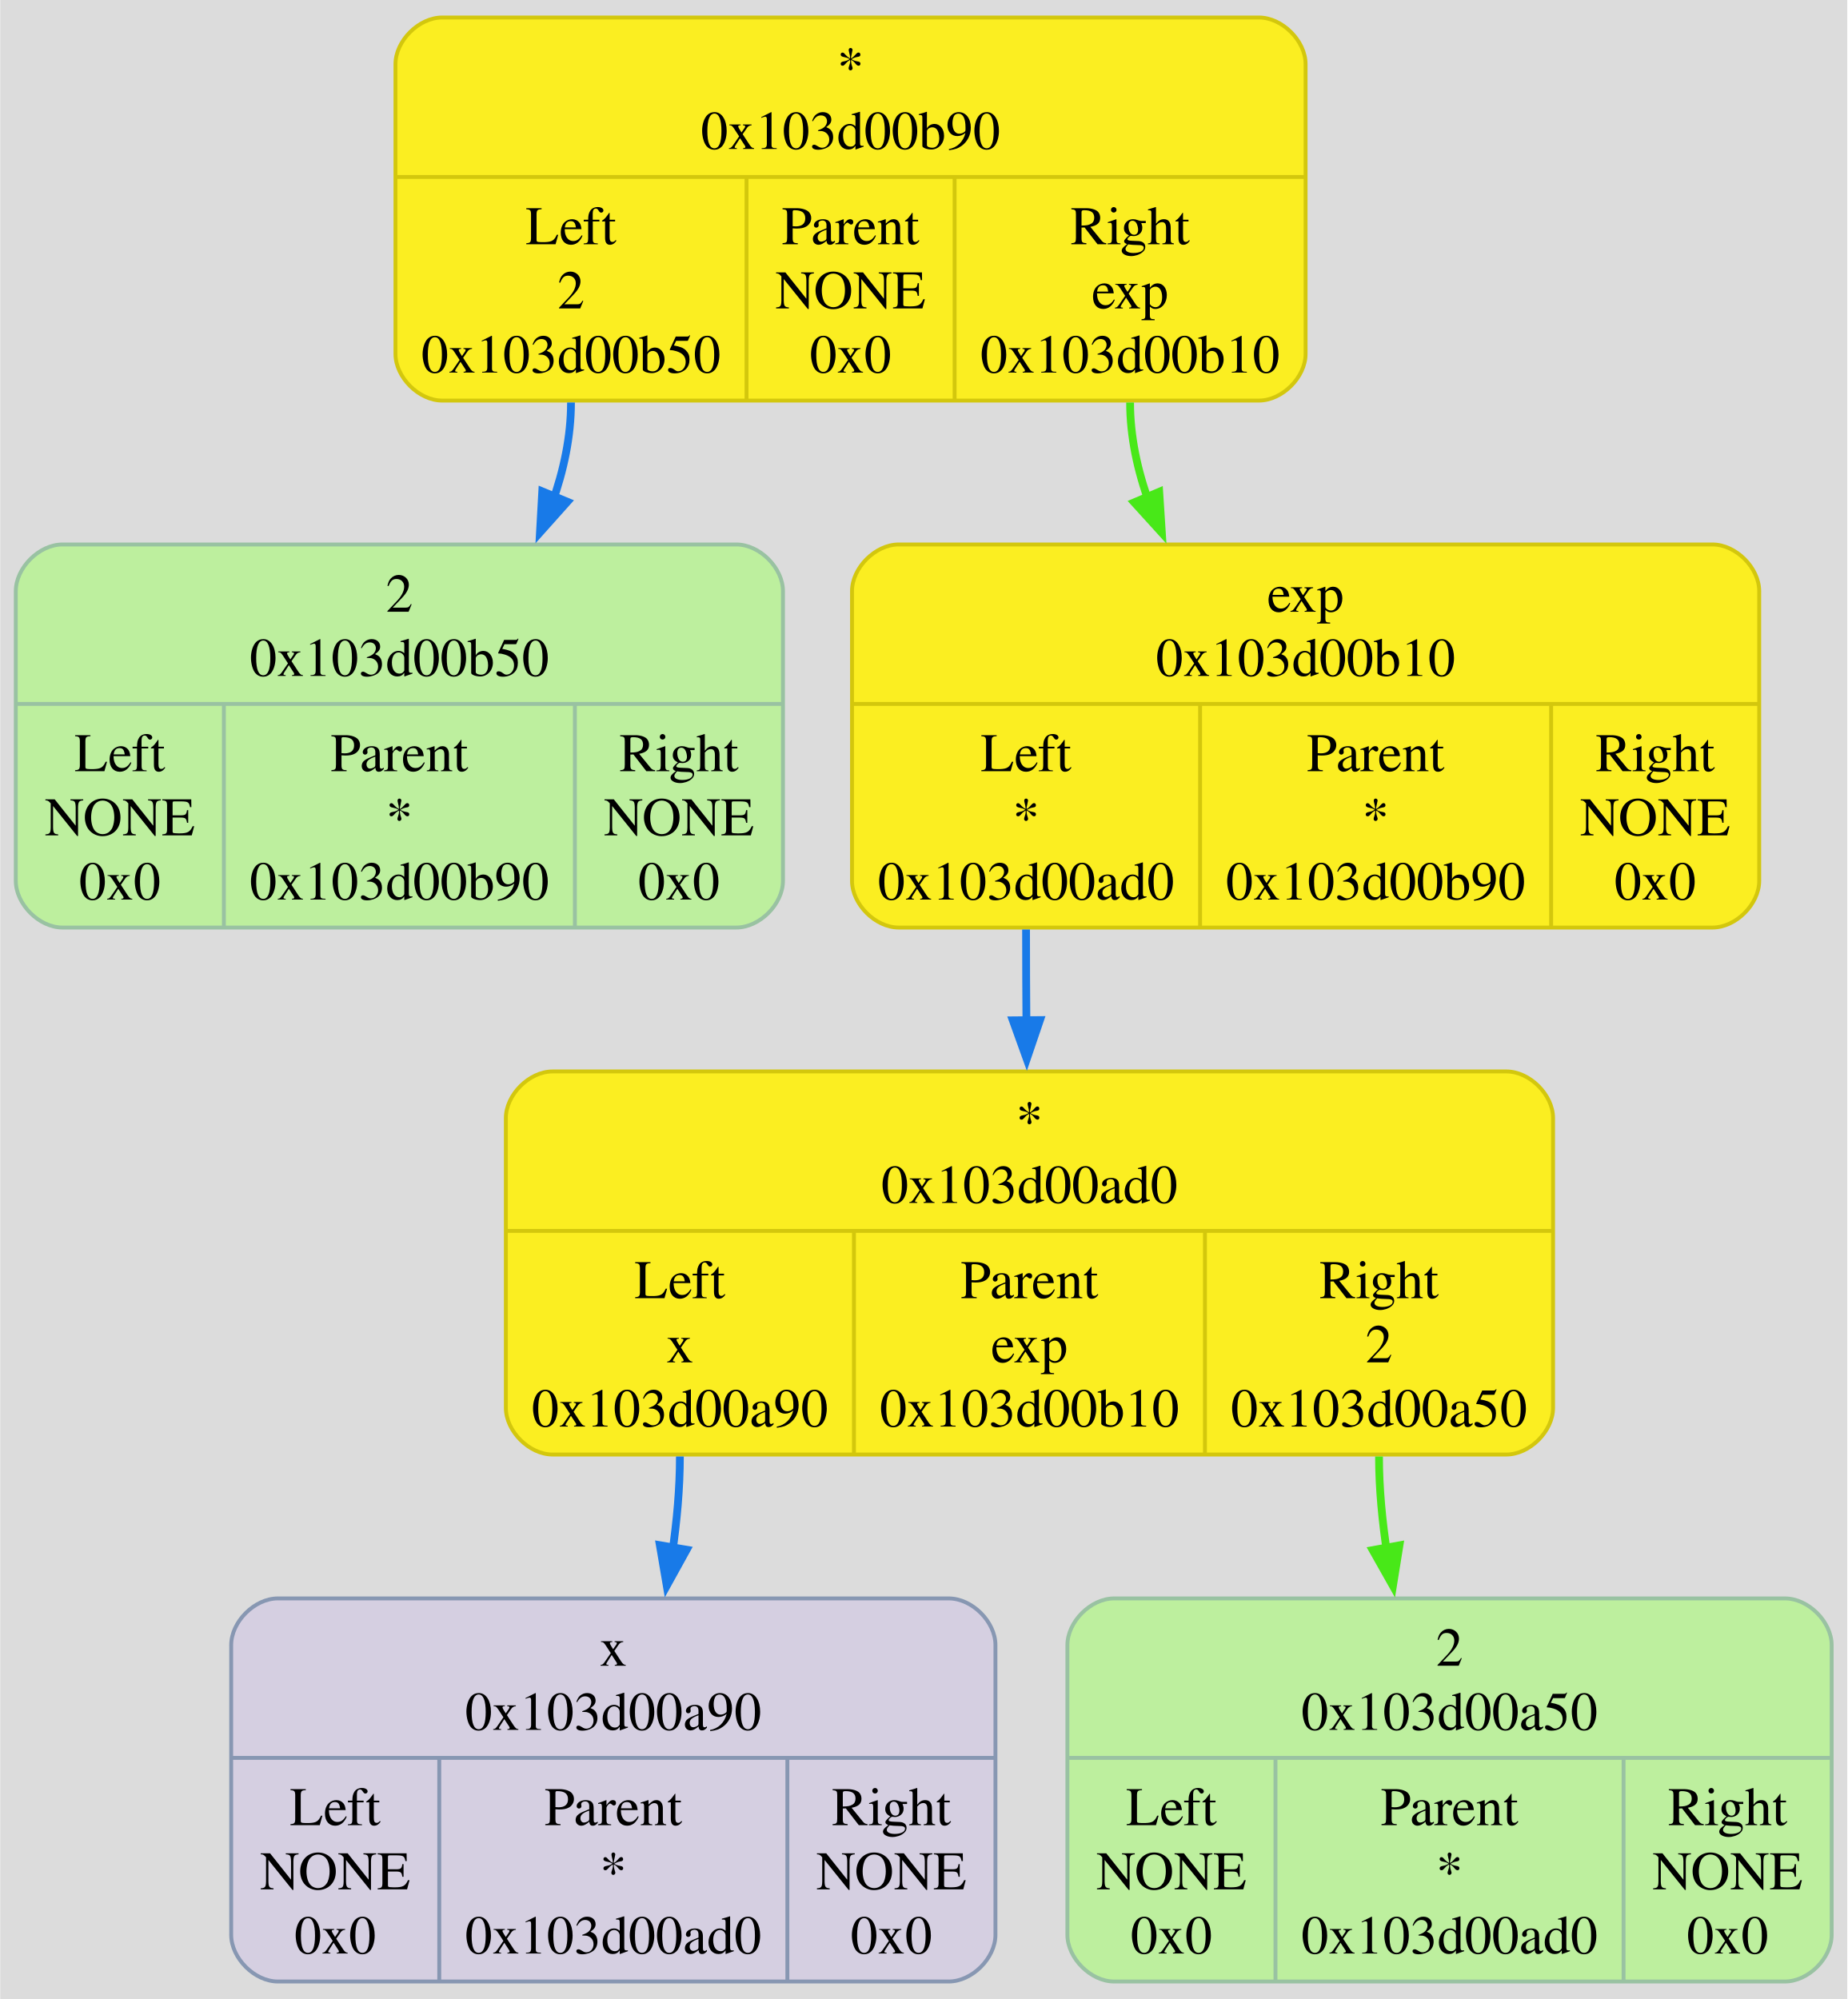
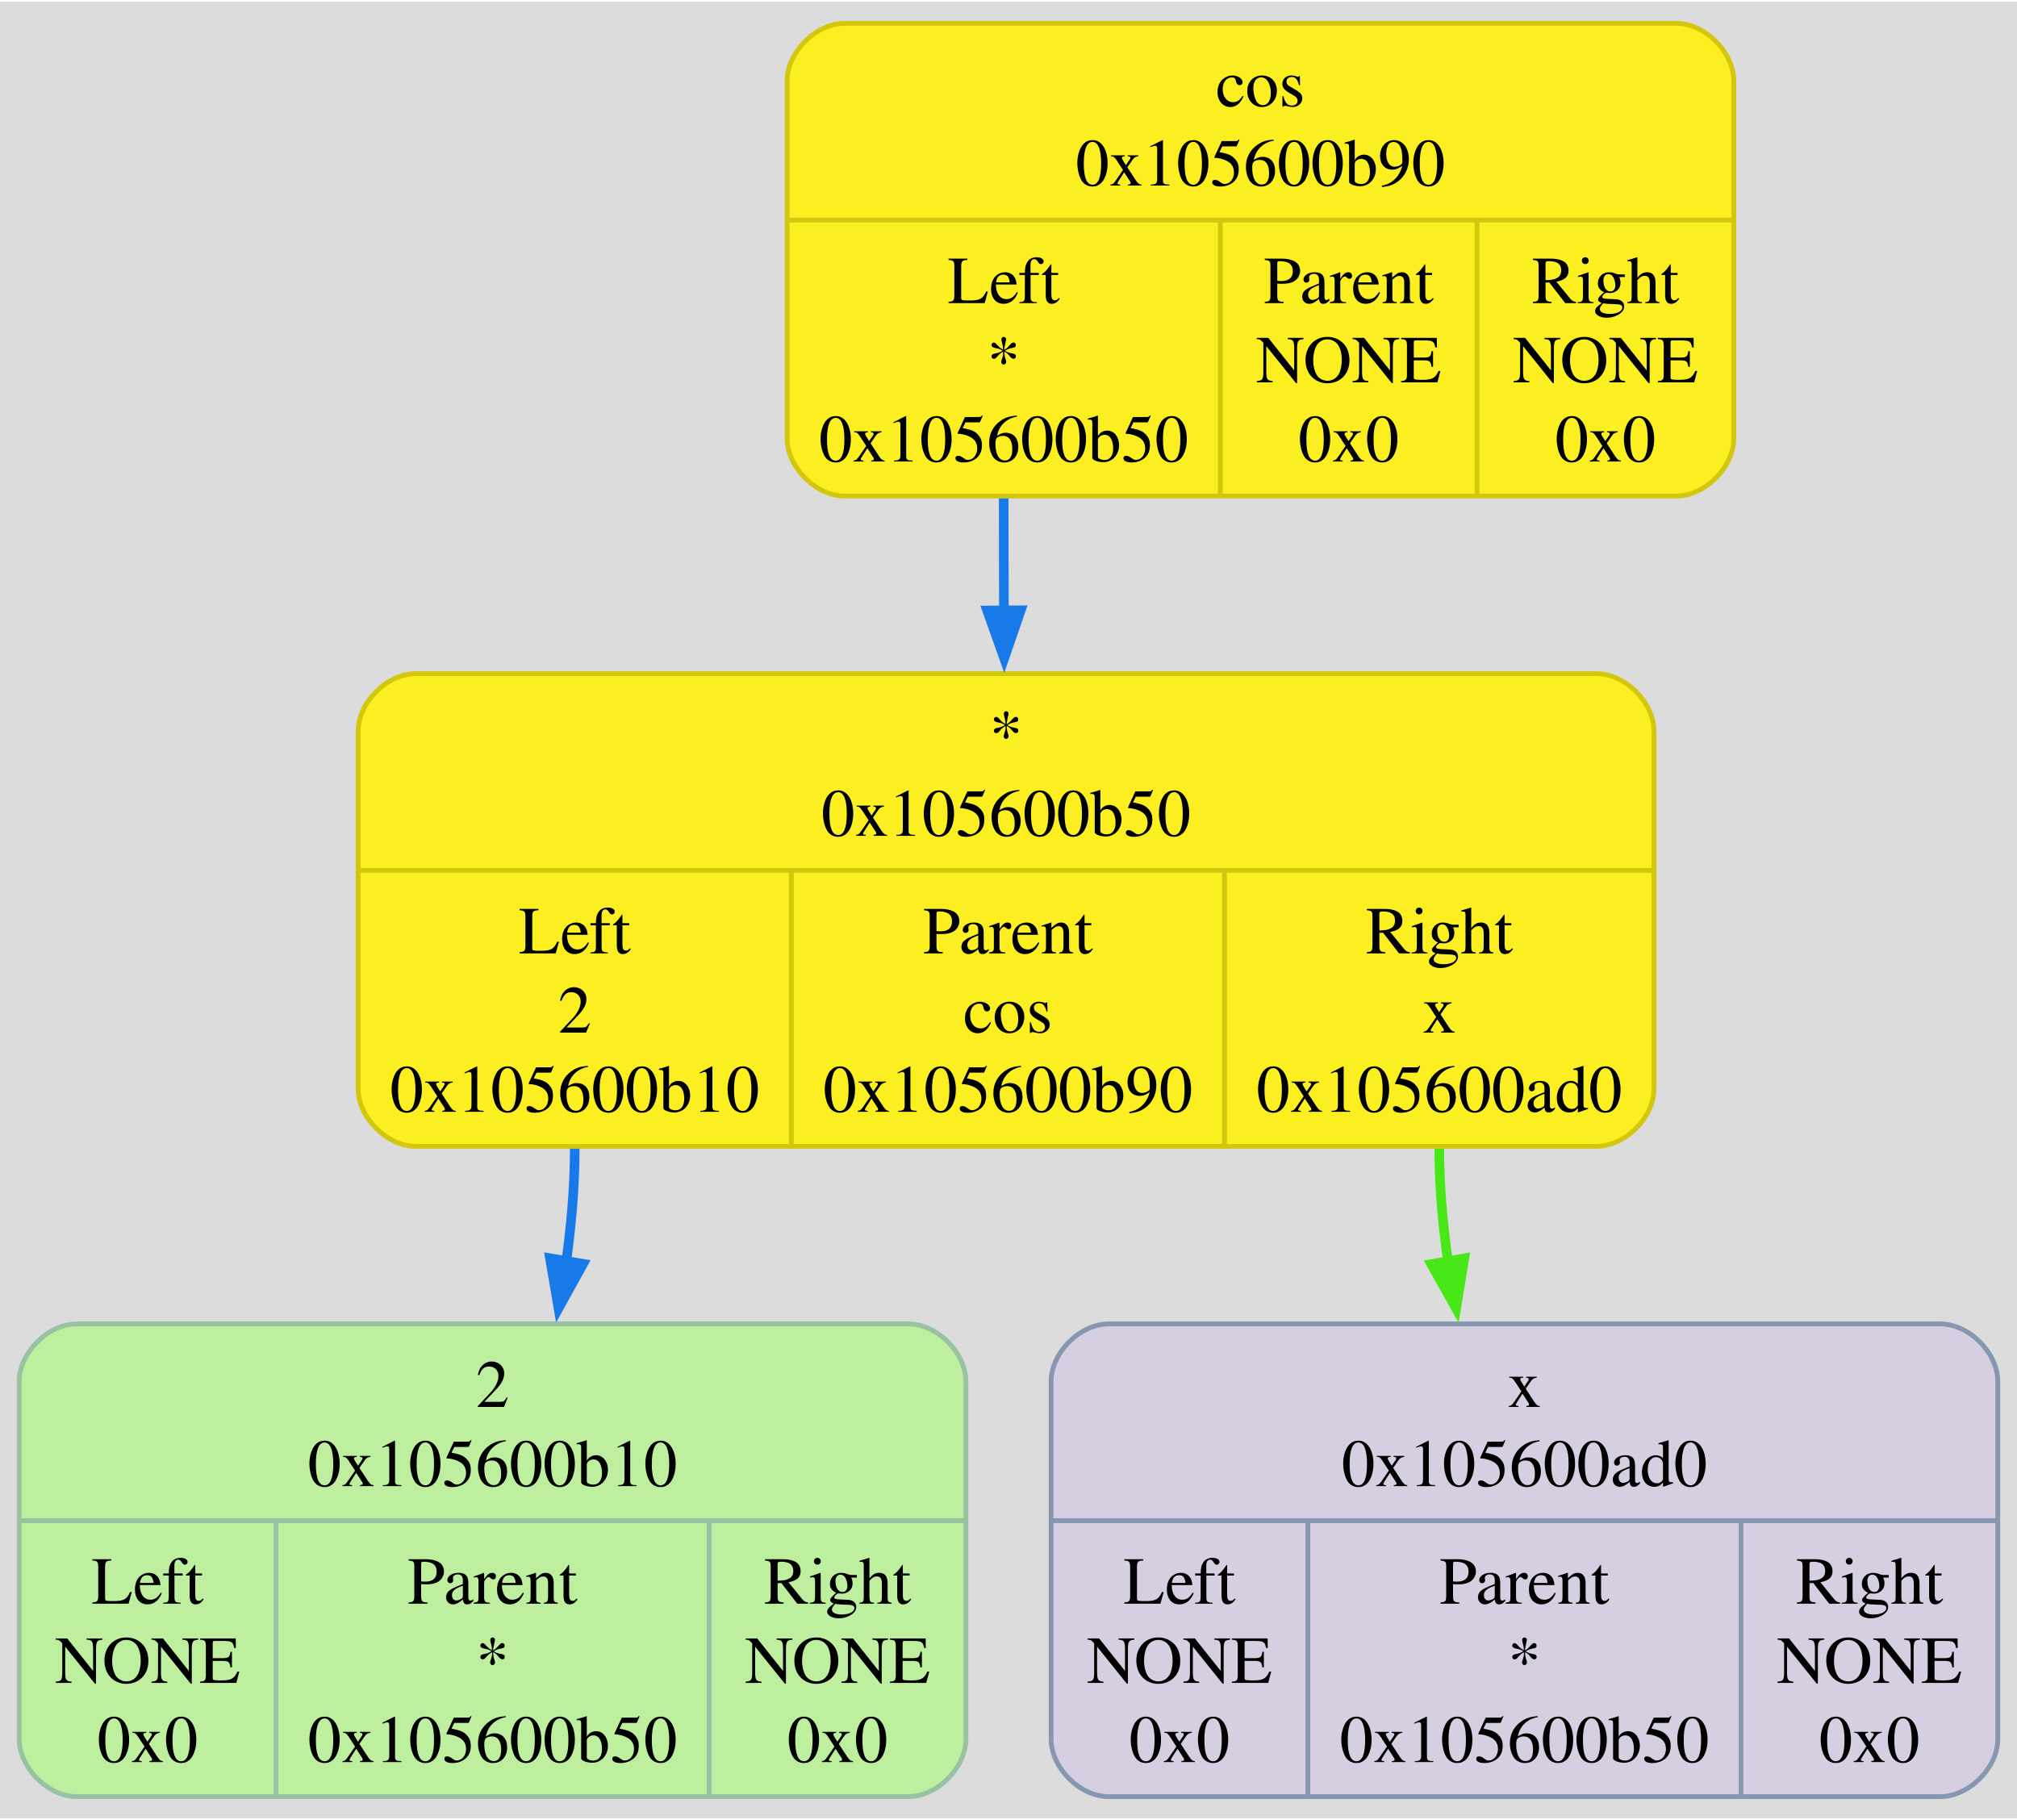
- <svg xmlns="http://www.w3.org/2000/svg" width="475pt" height="514pt" viewBox="0.00 0.00 474.88 514.00">
-   <g id="graph0" class="graph" transform="scale(1 1) rotate(0) translate(4 510)">
-     <polygon fill="#dcdcdc" stroke="none" points="-4,4 -4,-510 470.88,-510 470.88,4 -4,4" />
+ <svg xmlns="http://www.w3.org/2000/svg" width="420pt" height="379pt" viewBox="0.00 0.00 420.25 378.50">
+   <g id="graph0" class="graph" transform="scale(1 1) rotate(0) translate(4 374.5)">
+     <polygon fill="#dcdcdc" stroke="none" points="-4,4 -4,-374.5 416.25,-374.5 416.25,4 -4,4" />
    <g id="node1" class="node">
-       <path fill="#fbee21" stroke="#d3c70d" d="M109.62,-407C109.62,-407 319.62,-407 319.62,-407 325.62,-407 331.62,-413 331.62,-419 331.62,-419 331.62,-493.5 331.62,-493.5 331.62,-499.5 325.62,-505.5 319.62,-505.5 319.62,-505.5 109.63,-505.5 109.63,-505.5 103.62,-505.5 97.62,-499.5 97.62,-493.5 97.62,-493.5 97.62,-419 97.62,-419 97.62,-413 103.62,-407 109.62,-407" />
-       <text text-anchor="middle" x="214.62" y="-488.2" font-family="Times,serif" font-size="14.00" fill="#000000">*</text>
-       <text text-anchor="middle" x="214.62" y="-471.7" font-family="Times,serif" font-size="14.00" fill="#000000">0x103d00b90</text>
-       <polyline fill="none" stroke="#d3c70d" points="97.62,-464.5 331.62,-464.5" />
-       <text text-anchor="middle" x="142.75" y="-447.2" font-family="Times,serif" font-size="14.00" fill="#000000">Left</text>
-       <text text-anchor="middle" x="142.75" y="-430.7" font-family="Times,serif" font-size="14.00" fill="#000000">2</text>
-       <text text-anchor="middle" x="142.75" y="-414.2" font-family="Times,serif" font-size="14.00" fill="#000000">0x103d00b50</text>
-       <polyline fill="none" stroke="#d3c70d" points="187.88,-407 187.88,-464.5" />
-       <text text-anchor="middle" x="214.62" y="-447.2" font-family="Times,serif" font-size="14.00" fill="#000000">Parent</text>
-       <text text-anchor="middle" x="214.62" y="-430.7" font-family="Times,serif" font-size="14.00" fill="#000000">NONE</text>
-       <text text-anchor="middle" x="214.62" y="-414.2" font-family="Times,serif" font-size="14.00" fill="#000000">0x0</text>
-       <polyline fill="none" stroke="#d3c70d" points="241.38,-407 241.38,-464.5" />
-       <text text-anchor="middle" x="286.5" y="-447.2" font-family="Times,serif" font-size="14.00" fill="#000000">Right</text>
-       <text text-anchor="middle" x="286.5" y="-430.7" font-family="Times,serif" font-size="14.00" fill="#000000">exp</text>
-       <text text-anchor="middle" x="286.5" y="-414.2" font-family="Times,serif" font-size="14.00" fill="#000000">0x103d00b10</text>
+       <path fill="#fbee21" stroke="#d3c70d" d="M172,-271.5C172,-271.5 345.25,-271.5 345.25,-271.5 351.25,-271.5 357.25,-277.5 357.25,-283.5 357.25,-283.5 357.25,-358 357.25,-358 357.25,-364 351.25,-370 345.25,-370 345.25,-370 172,-370 172,-370 166,-370 160,-364 160,-358 160,-358 160,-283.5 160,-283.5 160,-277.5 166,-271.5 172,-271.5" />
+       <text text-anchor="middle" x="258.62" y="-352.7" font-family="Times,serif" font-size="14.00" fill="#000000">cos</text>
+       <text text-anchor="middle" x="258.62" y="-336.2" font-family="Times,serif" font-size="14.00" fill="#000000">0x105600b90</text>
+       <polyline fill="none" stroke="#d3c70d" points="160,-329 357.25,-329" />
+       <text text-anchor="middle" x="205.12" y="-311.7" font-family="Times,serif" font-size="14.00" fill="#000000">Left</text>
+       <text text-anchor="middle" x="205.12" y="-295.2" font-family="Times,serif" font-size="14.00" fill="#000000">*</text>
+       <text text-anchor="middle" x="205.12" y="-278.7" font-family="Times,serif" font-size="14.00" fill="#000000">0x105600b50</text>
+       <polyline fill="none" stroke="#d3c70d" points="250.25,-271.5 250.25,-329" />
+       <text text-anchor="middle" x="277" y="-311.7" font-family="Times,serif" font-size="14.00" fill="#000000">Parent</text>
+       <text text-anchor="middle" x="277" y="-295.2" font-family="Times,serif" font-size="14.00" fill="#000000">NONE</text>
+       <text text-anchor="middle" x="277" y="-278.7" font-family="Times,serif" font-size="14.00" fill="#000000">0x0</text>
+       <polyline fill="none" stroke="#d3c70d" points="303.75,-271.5 303.75,-329" />
+       <text text-anchor="middle" x="330.5" y="-311.7" font-family="Times,serif" font-size="14.00" fill="#000000">Right</text>
+       <text text-anchor="middle" x="330.5" y="-295.2" font-family="Times,serif" font-size="14.00" fill="#000000">NONE</text>
+       <text text-anchor="middle" x="330.5" y="-278.7" font-family="Times,serif" font-size="14.00" fill="#000000">0x0</text>
    </g>
    <g id="node2" class="node">
-       <path fill="#bdef9e" stroke="#99c2a2" d="M12,-271.5C12,-271.5 185.25,-271.5 185.25,-271.5 191.25,-271.5 197.25,-277.5 197.25,-283.5 197.25,-283.5 197.25,-358 197.25,-358 197.25,-364 191.25,-370 185.25,-370 185.25,-370 12,-370 12,-370 6,-370 0,-364 0,-358 0,-358 0,-283.5 0,-283.5 0,-277.5 6,-271.5 12,-271.5" />
-       <text text-anchor="middle" x="98.62" y="-352.7" font-family="Times,serif" font-size="14.00" fill="#000000">2</text>
-       <text text-anchor="middle" x="98.62" y="-336.2" font-family="Times,serif" font-size="14.00" fill="#000000">0x103d00b50</text>
-       <polyline fill="none" stroke="#99c2a2" points="0,-329 197.25,-329" />
-       <text text-anchor="middle" x="26.75" y="-311.7" font-family="Times,serif" font-size="14.00" fill="#000000">Left</text>
-       <text text-anchor="middle" x="26.75" y="-295.2" font-family="Times,serif" font-size="14.00" fill="#000000">NONE</text>
-       <text text-anchor="middle" x="26.75" y="-278.7" font-family="Times,serif" font-size="14.00" fill="#000000">0x0</text>
-       <polyline fill="none" stroke="#99c2a2" points="53.5,-271.5 53.5,-329" />
-       <text text-anchor="middle" x="98.62" y="-311.7" font-family="Times,serif" font-size="14.00" fill="#000000">Parent</text>
-       <text text-anchor="middle" x="98.62" y="-295.2" font-family="Times,serif" font-size="14.00" fill="#000000">*</text>
-       <text text-anchor="middle" x="98.62" y="-278.7" font-family="Times,serif" font-size="14.00" fill="#000000">0x103d00b90</text>
-       <polyline fill="none" stroke="#99c2a2" points="143.75,-271.5 143.75,-329" />
-       <text text-anchor="middle" x="170.5" y="-311.7" font-family="Times,serif" font-size="14.00" fill="#000000">Right</text>
-       <text text-anchor="middle" x="170.5" y="-295.2" font-family="Times,serif" font-size="14.00" fill="#000000">NONE</text>
-       <text text-anchor="middle" x="170.5" y="-278.7" font-family="Times,serif" font-size="14.00" fill="#000000">0x0</text>
+       <path fill="#fbee21" stroke="#d3c70d" d="M82.62,-136C82.62,-136 328.62,-136 328.62,-136 334.62,-136 340.62,-142 340.62,-148 340.62,-148 340.62,-222.5 340.62,-222.5 340.62,-228.5 334.62,-234.5 328.62,-234.5 328.62,-234.5 82.62,-234.5 82.62,-234.5 76.63,-234.5 70.62,-228.5 70.62,-222.5 70.62,-222.5 70.62,-148 70.62,-148 70.62,-142 76.62,-136 82.62,-136" />
+       <text text-anchor="middle" x="205.62" y="-217.2" font-family="Times,serif" font-size="14.00" fill="#000000">*</text>
+       <text text-anchor="middle" x="205.62" y="-200.7" font-family="Times,serif" font-size="14.00" fill="#000000">0x105600b50</text>
+       <polyline fill="none" stroke="#d3c70d" points="70.62,-193.5 340.62,-193.5" />
+       <text text-anchor="middle" x="115.75" y="-176.2" font-family="Times,serif" font-size="14.00" fill="#000000">Left</text>
+       <text text-anchor="middle" x="115.75" y="-159.7" font-family="Times,serif" font-size="14.00" fill="#000000">2</text>
+       <text text-anchor="middle" x="115.75" y="-143.2" font-family="Times,serif" font-size="14.00" fill="#000000">0x105600b10</text>
+       <polyline fill="none" stroke="#d3c70d" points="160.88,-136 160.88,-193.5" />
+       <text text-anchor="middle" x="206" y="-176.2" font-family="Times,serif" font-size="14.00" fill="#000000">Parent</text>
+       <text text-anchor="middle" x="206" y="-159.7" font-family="Times,serif" font-size="14.00" fill="#000000">cos</text>
+       <text text-anchor="middle" x="206" y="-143.2" font-family="Times,serif" font-size="14.00" fill="#000000">0x105600b90</text>
+       <polyline fill="none" stroke="#d3c70d" points="251.12,-136 251.12,-193.5" />
+       <text text-anchor="middle" x="295.88" y="-176.2" font-family="Times,serif" font-size="14.00" fill="#000000">Right</text>
+       <text text-anchor="middle" x="295.88" y="-159.7" font-family="Times,serif" font-size="14.00" fill="#000000">x</text>
+       <text text-anchor="middle" x="295.88" y="-143.2" font-family="Times,serif" font-size="14.00" fill="#000000">0x105600ad0</text>
    </g>
    <g id="edge1" class="edge">
-       <path fill="none" stroke="#187ae8" stroke-width="2" d="M142.75,-406.5C142.75,-397.75 140.88,-389.01 137.9,-380.65" />
-       <polygon fill="#187ae8" stroke="#187ae8" stroke-width="2" points="141.83,-380.98 134.77,-373.08 135.36,-383.66 141.83,-380.98" />
+       <path fill="none" stroke="#187ae8" stroke-width="2" d="M205.12,-271C205.12,-262.91 205.15,-254.38 205.18,-245.98" />
+       <polygon fill="#187ae8" stroke="#187ae8" stroke-width="2" points="208.68,-247.7 205.23,-237.68 201.68,-247.66 208.68,-247.7" />
    </g>
    <g id="node3" class="node">
-       <path fill="#fbee21" stroke="#d3c70d" d="M227,-271.5C227,-271.5 436.25,-271.5 436.25,-271.5 442.25,-271.5 448.25,-277.5 448.25,-283.5 448.25,-283.5 448.25,-358 448.25,-358 448.25,-364 442.25,-370 436.25,-370 436.25,-370 227,-370 227,-370 221,-370 215,-364 215,-358 215,-358 215,-283.5 215,-283.5 215,-277.5 221,-271.5 227,-271.5" />
-       <text text-anchor="middle" x="331.62" y="-352.7" font-family="Times,serif" font-size="14.00" fill="#000000">exp</text>
-       <text text-anchor="middle" x="331.62" y="-336.2" font-family="Times,serif" font-size="14.00" fill="#000000">0x103d00b10</text>
-       <polyline fill="none" stroke="#d3c70d" points="215,-329 448.25,-329" />
-       <text text-anchor="middle" x="259.75" y="-311.7" font-family="Times,serif" font-size="14.00" fill="#000000">Left</text>
-       <text text-anchor="middle" x="259.75" y="-295.2" font-family="Times,serif" font-size="14.00" fill="#000000">*</text>
-       <text text-anchor="middle" x="259.75" y="-278.7" font-family="Times,serif" font-size="14.00" fill="#000000">0x103d00ad0</text>
-       <polyline fill="none" stroke="#d3c70d" points="304.5,-271.5 304.5,-329" />
-       <text text-anchor="middle" x="349.62" y="-311.7" font-family="Times,serif" font-size="14.00" fill="#000000">Parent</text>
-       <text text-anchor="middle" x="349.62" y="-295.2" font-family="Times,serif" font-size="14.00" fill="#000000">*</text>
-       <text text-anchor="middle" x="349.62" y="-278.7" font-family="Times,serif" font-size="14.00" fill="#000000">0x103d00b90</text>
-       <polyline fill="none" stroke="#d3c70d" points="394.75,-271.5 394.75,-329" />
-       <text text-anchor="middle" x="421.5" y="-311.7" font-family="Times,serif" font-size="14.00" fill="#000000">Right</text>
-       <text text-anchor="middle" x="421.5" y="-295.2" font-family="Times,serif" font-size="14.00" fill="#000000">NONE</text>
-       <text text-anchor="middle" x="421.5" y="-278.7" font-family="Times,serif" font-size="14.00" fill="#000000">0x0</text>
+       <path fill="#bdef9e" stroke="#99c2a2" d="M12,-0.5C12,-0.5 185.25,-0.5 185.25,-0.5 191.25,-0.5 197.25,-6.5 197.25,-12.5 197.25,-12.5 197.25,-87 197.25,-87 197.25,-93 191.25,-99 185.25,-99 185.25,-99 12,-99 12,-99 6,-99 0,-93 0,-87 0,-87 0,-12.5 0,-12.5 0,-6.5 6,-0.5 12,-0.5" />
+       <text text-anchor="middle" x="98.62" y="-81.7" font-family="Times,serif" font-size="14.00" fill="#000000">2</text>
+       <text text-anchor="middle" x="98.62" y="-65.2" font-family="Times,serif" font-size="14.00" fill="#000000">0x105600b10</text>
+       <polyline fill="none" stroke="#99c2a2" points="0,-58 197.25,-58" />
+       <text text-anchor="middle" x="26.75" y="-40.7" font-family="Times,serif" font-size="14.00" fill="#000000">Left</text>
+       <text text-anchor="middle" x="26.75" y="-24.2" font-family="Times,serif" font-size="14.00" fill="#000000">NONE</text>
+       <text text-anchor="middle" x="26.75" y="-7.7" font-family="Times,serif" font-size="14.00" fill="#000000">0x0</text>
+       <polyline fill="none" stroke="#99c2a2" points="53.5,-0.5 53.5,-58" />
+       <text text-anchor="middle" x="98.62" y="-40.7" font-family="Times,serif" font-size="14.00" fill="#000000">Parent</text>
+       <text text-anchor="middle" x="98.62" y="-24.2" font-family="Times,serif" font-size="14.00" fill="#000000">*</text>
+       <text text-anchor="middle" x="98.62" y="-7.7" font-family="Times,serif" font-size="14.00" fill="#000000">0x105600b50</text>
+       <polyline fill="none" stroke="#99c2a2" points="143.75,-0.5 143.75,-58" />
+       <text text-anchor="middle" x="170.5" y="-40.7" font-family="Times,serif" font-size="14.00" fill="#000000">Right</text>
+       <text text-anchor="middle" x="170.5" y="-24.2" font-family="Times,serif" font-size="14.00" fill="#000000">NONE</text>
+       <text text-anchor="middle" x="170.5" y="-7.7" font-family="Times,serif" font-size="14.00" fill="#000000">0x0</text>
    </g>
-     <g id="edge5" class="edge">
-       <path fill="none" stroke="#48e818" stroke-width="2" d="M286.5,-406.5C286.5,-397.71 288.41,-388.94 291.46,-380.57" />
-       <polygon fill="#48e818" stroke="#48e818" stroke-width="2" points="293.99,-383.55 294.67,-372.98 287.55,-380.82 293.99,-383.55" />
+     <g id="edge2" class="edge">
+       <path fill="none" stroke="#187ae8" stroke-width="2" d="M115.75,-135.5C115.75,-127.35 114.98,-118.84 113.76,-110.49" />
+       <polygon fill="#187ae8" stroke="#187ae8" stroke-width="2" points="117.49,-111.52 112.37,-102.25 110.59,-112.69 117.49,-111.52" />
    </g>
    <g id="node4" class="node">
-       <path fill="#fbee21" stroke="#d3c70d" d="M138,-136C138,-136 383.25,-136 383.25,-136 389.25,-136 395.25,-142 395.25,-148 395.25,-148 395.25,-222.5 395.25,-222.5 395.25,-228.5 389.25,-234.5 383.25,-234.5 383.25,-234.5 138,-234.5 138,-234.5 132,-234.5 126,-228.5 126,-222.5 126,-222.5 126,-148 126,-148 126,-142 132,-136 138,-136" />
-       <text text-anchor="middle" x="260.62" y="-217.2" font-family="Times,serif" font-size="14.00" fill="#000000">*</text>
-       <text text-anchor="middle" x="260.62" y="-200.7" font-family="Times,serif" font-size="14.00" fill="#000000">0x103d00ad0</text>
-       <polyline fill="none" stroke="#d3c70d" points="126,-193.5 395.25,-193.5" />
-       <text text-anchor="middle" x="170.75" y="-176.2" font-family="Times,serif" font-size="14.00" fill="#000000">Left</text>
-       <text text-anchor="middle" x="170.75" y="-159.7" font-family="Times,serif" font-size="14.00" fill="#000000">x</text>
-       <text text-anchor="middle" x="170.75" y="-143.2" font-family="Times,serif" font-size="14.00" fill="#000000">0x103d00a90</text>
-       <polyline fill="none" stroke="#d3c70d" points="215.5,-136 215.5,-193.5" />
-       <text text-anchor="middle" x="260.62" y="-176.2" font-family="Times,serif" font-size="14.00" fill="#000000">Parent</text>
-       <text text-anchor="middle" x="260.62" y="-159.7" font-family="Times,serif" font-size="14.00" fill="#000000">exp</text>
-       <text text-anchor="middle" x="260.62" y="-143.2" font-family="Times,serif" font-size="14.00" fill="#000000">0x103d00b10</text>
-       <polyline fill="none" stroke="#d3c70d" points="305.75,-136 305.75,-193.5" />
-       <text text-anchor="middle" x="350.5" y="-176.2" font-family="Times,serif" font-size="14.00" fill="#000000">Right</text>
-       <text text-anchor="middle" x="350.5" y="-159.7" font-family="Times,serif" font-size="14.00" fill="#000000">2</text>
-       <text text-anchor="middle" x="350.5" y="-143.2" font-family="Times,serif" font-size="14.00" fill="#000000">0x103d00a50</text>
-     </g>
-     <g id="edge2" class="edge">
-       <path fill="none" stroke="#187ae8" stroke-width="2" d="M259.75,-271C259.75,-262.91 259.79,-254.38 259.85,-245.98" />
-       <polygon fill="#187ae8" stroke="#187ae8" stroke-width="2" points="263.34,-247.71 259.93,-237.68 256.34,-247.65 263.34,-247.71" />
-     </g>
-     <g id="node5" class="node">
-       <path fill="#d5cfe1" stroke="#8797b2" d="M67.38,-0.5C67.38,-0.5 239.88,-0.5 239.88,-0.5 245.88,-0.5 251.88,-6.5 251.88,-12.5 251.88,-12.5 251.88,-87 251.88,-87 251.88,-93 245.88,-99 239.88,-99 239.88,-99 67.38,-99 67.38,-99 61.38,-99 55.38,-93 55.38,-87 55.38,-87 55.38,-12.5 55.38,-12.5 55.38,-6.5 61.38,-0.5 67.38,-0.5" />
-       <text text-anchor="middle" x="153.62" y="-81.7" font-family="Times,serif" font-size="14.00" fill="#000000">x</text>
-       <text text-anchor="middle" x="153.62" y="-65.2" font-family="Times,serif" font-size="14.00" fill="#000000">0x103d00a90</text>
-       <polyline fill="none" stroke="#8797b2" points="55.38,-58 251.88,-58" />
-       <text text-anchor="middle" x="82.12" y="-40.7" font-family="Times,serif" font-size="14.00" fill="#000000">Left</text>
-       <text text-anchor="middle" x="82.12" y="-24.2" font-family="Times,serif" font-size="14.00" fill="#000000">NONE</text>
-       <text text-anchor="middle" x="82.12" y="-7.7" font-family="Times,serif" font-size="14.00" fill="#000000">0x0</text>
-       <polyline fill="none" stroke="#8797b2" points="108.88,-0.5 108.88,-58" />
-       <text text-anchor="middle" x="153.62" y="-40.7" font-family="Times,serif" font-size="14.00" fill="#000000">Parent</text>
-       <text text-anchor="middle" x="153.62" y="-24.2" font-family="Times,serif" font-size="14.00" fill="#000000">*</text>
-       <text text-anchor="middle" x="153.62" y="-7.7" font-family="Times,serif" font-size="14.00" fill="#000000">0x103d00ad0</text>
-       <polyline fill="none" stroke="#8797b2" points="198.38,-0.5 198.38,-58" />
-       <text text-anchor="middle" x="225.12" y="-40.7" font-family="Times,serif" font-size="14.00" fill="#000000">Right</text>
-       <text text-anchor="middle" x="225.12" y="-24.2" font-family="Times,serif" font-size="14.00" fill="#000000">NONE</text>
-       <text text-anchor="middle" x="225.12" y="-7.7" font-family="Times,serif" font-size="14.00" fill="#000000">0x0</text>
+       <path fill="#d5cfe1" stroke="#8797b2" d="M227,-0.5C227,-0.5 400.25,-0.5 400.25,-0.5 406.25,-0.5 412.25,-6.5 412.25,-12.5 412.25,-12.5 412.25,-87 412.25,-87 412.25,-93 406.25,-99 400.25,-99 400.25,-99 227,-99 227,-99 221,-99 215,-93 215,-87 215,-87 215,-12.5 215,-12.5 215,-6.5 221,-0.5 227,-0.5" />
+       <text text-anchor="middle" x="313.62" y="-81.7" font-family="Times,serif" font-size="14.00" fill="#000000">x</text>
+       <text text-anchor="middle" x="313.62" y="-65.2" font-family="Times,serif" font-size="14.00" fill="#000000">0x105600ad0</text>
+       <polyline fill="none" stroke="#8797b2" points="215,-58 412.25,-58" />
+       <text text-anchor="middle" x="241.75" y="-40.7" font-family="Times,serif" font-size="14.00" fill="#000000">Left</text>
+       <text text-anchor="middle" x="241.75" y="-24.2" font-family="Times,serif" font-size="14.00" fill="#000000">NONE</text>
+       <text text-anchor="middle" x="241.75" y="-7.7" font-family="Times,serif" font-size="14.00" fill="#000000">0x0</text>
+       <polyline fill="none" stroke="#8797b2" points="268.5,-0.5 268.5,-58" />
+       <text text-anchor="middle" x="313.62" y="-40.7" font-family="Times,serif" font-size="14.00" fill="#000000">Parent</text>
+       <text text-anchor="middle" x="313.62" y="-24.2" font-family="Times,serif" font-size="14.00" fill="#000000">*</text>
+       <text text-anchor="middle" x="313.62" y="-7.7" font-family="Times,serif" font-size="14.00" fill="#000000">0x105600b50</text>
+       <polyline fill="none" stroke="#8797b2" points="358.75,-0.5 358.75,-58" />
+       <text text-anchor="middle" x="385.5" y="-40.7" font-family="Times,serif" font-size="14.00" fill="#000000">Right</text>
+       <text text-anchor="middle" x="385.5" y="-24.2" font-family="Times,serif" font-size="14.00" fill="#000000">NONE</text>
+       <text text-anchor="middle" x="385.5" y="-7.7" font-family="Times,serif" font-size="14.00" fill="#000000">0x0</text>
    </g>
    <g id="edge3" class="edge">
-       <path fill="none" stroke="#187ae8" stroke-width="2" d="M170.75,-135.5C170.75,-127.35 169.98,-118.84 168.76,-110.49" />
-       <polygon fill="#187ae8" stroke="#187ae8" stroke-width="2" points="172.49,-111.52 167.37,-102.25 165.59,-112.69 172.49,-111.52" />
-     </g>
-     <g id="node6" class="node">
-       <path fill="#bdef9e" stroke="#99c2a2" d="M282.38,-0.5C282.38,-0.5 454.88,-0.5 454.88,-0.5 460.88,-0.5 466.88,-6.5 466.88,-12.5 466.88,-12.5 466.88,-87 466.88,-87 466.88,-93 460.88,-99 454.88,-99 454.88,-99 282.38,-99 282.38,-99 276.38,-99 270.38,-93 270.38,-87 270.38,-87 270.38,-12.5 270.38,-12.5 270.38,-6.5 276.38,-0.5 282.38,-0.5" />
-       <text text-anchor="middle" x="368.62" y="-81.7" font-family="Times,serif" font-size="14.00" fill="#000000">2</text>
-       <text text-anchor="middle" x="368.62" y="-65.2" font-family="Times,serif" font-size="14.00" fill="#000000">0x103d00a50</text>
-       <polyline fill="none" stroke="#99c2a2" points="270.38,-58 466.88,-58" />
-       <text text-anchor="middle" x="297.12" y="-40.7" font-family="Times,serif" font-size="14.00" fill="#000000">Left</text>
-       <text text-anchor="middle" x="297.12" y="-24.2" font-family="Times,serif" font-size="14.00" fill="#000000">NONE</text>
-       <text text-anchor="middle" x="297.12" y="-7.7" font-family="Times,serif" font-size="14.00" fill="#000000">0x0</text>
-       <polyline fill="none" stroke="#99c2a2" points="323.88,-0.5 323.88,-58" />
-       <text text-anchor="middle" x="368.62" y="-40.7" font-family="Times,serif" font-size="14.00" fill="#000000">Parent</text>
-       <text text-anchor="middle" x="368.62" y="-24.2" font-family="Times,serif" font-size="14.00" fill="#000000">*</text>
-       <text text-anchor="middle" x="368.62" y="-7.7" font-family="Times,serif" font-size="14.00" fill="#000000">0x103d00ad0</text>
-       <polyline fill="none" stroke="#99c2a2" points="413.38,-0.5 413.38,-58" />
-       <text text-anchor="middle" x="440.12" y="-40.7" font-family="Times,serif" font-size="14.00" fill="#000000">Right</text>
-       <text text-anchor="middle" x="440.12" y="-24.2" font-family="Times,serif" font-size="14.00" fill="#000000">NONE</text>
-       <text text-anchor="middle" x="440.12" y="-7.7" font-family="Times,serif" font-size="14.00" fill="#000000">0x0</text>
-     </g>
-     <g id="edge4" class="edge">
-       <path fill="none" stroke="#48e818" stroke-width="2" d="M350.5,-135.5C350.5,-127.33 351.32,-118.81 352.6,-110.46" />
-       <polygon fill="#48e818" stroke="#48e818" stroke-width="2" points="355.76,-112.66 354.08,-102.2 348.87,-111.43 355.76,-112.66" />
+       <path fill="none" stroke="#48e818" stroke-width="2" d="M295.88,-135.5C295.88,-127.34 296.67,-118.82 297.93,-110.47" />
+       <polygon fill="#48e818" stroke="#48e818" stroke-width="2" points="301.1,-112.67 299.38,-102.22 294.21,-111.46 301.1,-112.67" />
    </g>
  </g>
</svg>
